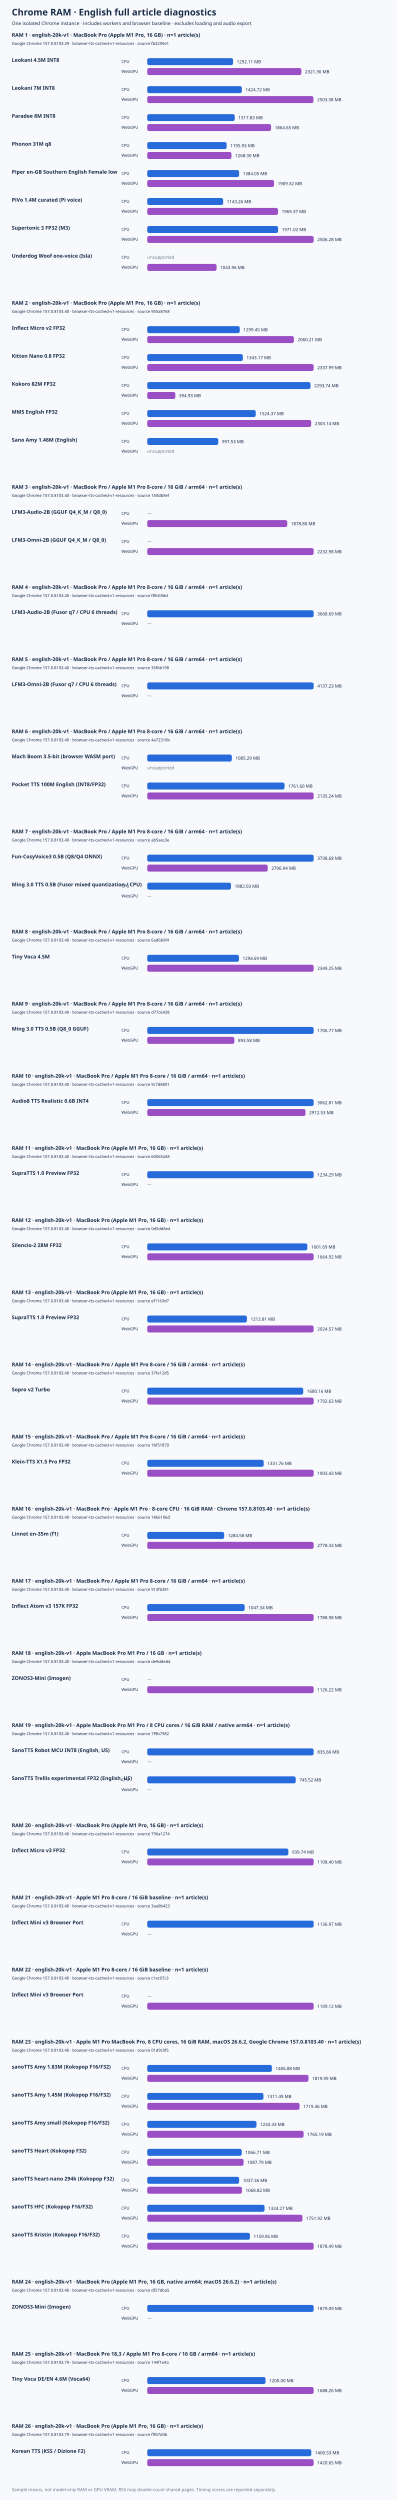
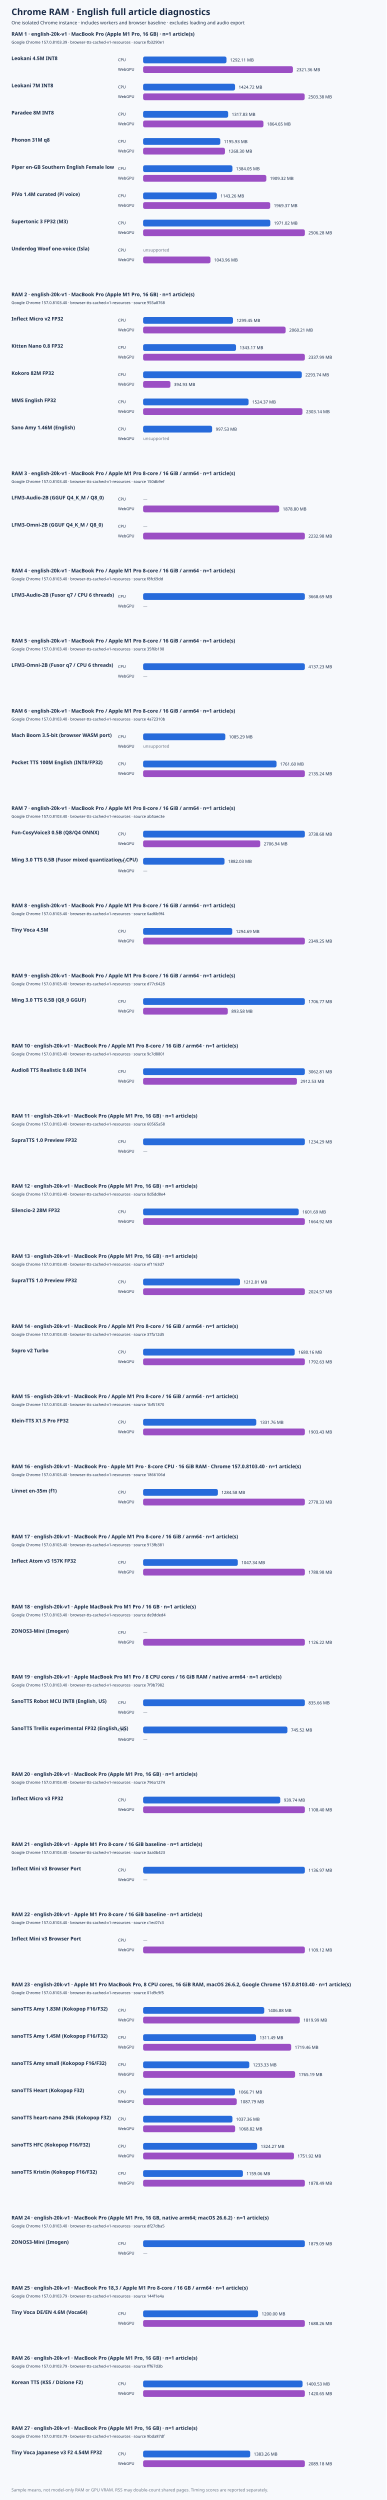
- <svg xmlns="http://www.w3.org/2000/svg" width="1080" height="6792" viewBox="0 0 1080 6792" role="img" aria-labelledby="title desc">
+ <svg xmlns="http://www.w3.org/2000/svg" width="1080" height="6988" viewBox="0 0 1080 6988" role="img" aria-labelledby="title desc">
  <rect width="100%" height="100%" fill="#f7f9fc" />
  <g font-family="system-ui,sans-serif" fill="#192b47">
    <text x="32" y="42" font-size="25" font-weight="700">Chrome RAM · English full article diagnostics</text>
    <text x="32" y="68" font-size="13">One isolated Chrome instance · includes workers and browser baseline · excludes loading and audio export</text>
    <text x="32" y="100" font-size="14" font-weight="700">RAM 1 · english-20k-v1 · MacBook Pro (Apple M1 Pro, 16 GB) · n=1 article(s)</text>
    <text x="32" y="122" font-size="11">Google Chrome 157.0.8103.39 · browser-tts-cached-v1-resources · source fb3290e1</text>
    <text x="32" y="168" font-size="14" font-weight="600">Leokani 4.5M INT8</text>
    <text x="330" y="171" font-size="11">CPU</text>
    <rect x="400" y="158" width="233.12" height="19" rx="5" fill="#276bdb" />
    <text x="643.12" y="172" font-size="12">1292.11 MB</text>
    <text x="330" y="198" font-size="11">WebGPU</text>
    <rect x="400" y="185" width="418.81" height="19" rx="5" fill="#9b4fc4" />
    <text x="828.81" y="199" font-size="12">2321.36 MB</text>
    <text x="32" y="244" font-size="14" font-weight="600">Leokani 7M INT8</text>
    <text x="330" y="247" font-size="11">CPU</text>
    <rect x="400" y="234" width="257.04" height="19" rx="5" fill="#276bdb" />
    <text x="667.04" y="248" font-size="12">1424.72 MB</text>
    <text x="330" y="274" font-size="11">WebGPU</text>
    <rect x="400" y="261" width="451.65" height="19" rx="5" fill="#9b4fc4" />
    <text x="861.65" y="275" font-size="12">2503.38 MB</text>
    <text x="32" y="320" font-size="14" font-weight="600">Paradee 8M INT8</text>
    <text x="330" y="323" font-size="11">CPU</text>
    <rect x="400" y="310" width="237.76" height="19" rx="5" fill="#276bdb" />
    <text x="647.76" y="324" font-size="12">1317.83 MB</text>
    <text x="330" y="350" font-size="11">WebGPU</text>
    <rect x="400" y="337" width="336.41" height="19" rx="5" fill="#9b4fc4" />
    <text x="746.41" y="351" font-size="12">1864.65 MB</text>
    <text x="32" y="396" font-size="14" font-weight="600">Phonon 31M q8</text>
    <text x="330" y="399" font-size="11">CPU</text>
    <rect x="400" y="386" width="215.77" height="19" rx="5" fill="#276bdb" />
    <text x="625.77" y="400" font-size="12">1195.93 MB</text>
    <text x="330" y="426" font-size="11">WebGPU</text>
    <rect x="400" y="413" width="228.82" height="19" rx="5" fill="#9b4fc4" />
    <text x="638.82" y="427" font-size="12">1268.30 MB</text>
    <text x="32" y="472" font-size="14" font-weight="600">Piper en-GB Southern English Female low</text>
    <text x="330" y="475" font-size="11">CPU</text>
    <rect x="400" y="462" width="249.71" height="19" rx="5" fill="#276bdb" />
    <text x="659.71" y="476" font-size="12">1384.05 MB</text>
    <text x="330" y="502" font-size="11">WebGPU</text>
    <rect x="400" y="489" width="344.47" height="19" rx="5" fill="#9b4fc4" />
    <text x="754.47" y="503" font-size="12">1909.32 MB</text>
    <text x="32" y="548" font-size="14" font-weight="600">PiVo 1.4M curated (Pi voice)</text>
    <text x="330" y="551" font-size="11">CPU</text>
    <rect x="400" y="538" width="206.26" height="19" rx="5" fill="#276bdb" />
    <text x="616.26" y="552" font-size="12">1143.26 MB</text>
    <text x="330" y="578" font-size="11">WebGPU</text>
    <rect x="400" y="565" width="355.31" height="19" rx="5" fill="#9b4fc4" />
    <text x="765.31" y="579" font-size="12">1969.37 MB</text>
    <text x="32" y="624" font-size="14" font-weight="600">Supertonic 3 FP32 (M3)</text>
    <text x="330" y="627" font-size="11">CPU</text>
    <rect x="400" y="614" width="355.60" height="19" rx="5" fill="#276bdb" />
    <text x="765.60" y="628" font-size="12">1971.02 MB</text>
    <text x="330" y="654" font-size="11">WebGPU</text>
    <rect x="400" y="641" width="452.17" height="19" rx="5" fill="#9b4fc4" />
    <text x="862.17" y="655" font-size="12">2506.28 MB</text>
    <text x="32" y="700" font-size="14" font-weight="600">Underdog Woof one-voice (Isla)</text>
    <text x="330" y="703" font-size="11">CPU</text>
    <text x="400" y="703" font-size="12" fill="#6c7686">unsupported</text>
    <text x="330" y="730" font-size="11">WebGPU</text>
    <rect x="400" y="717" width="188.35" height="19" rx="5" fill="#9b4fc4" />
    <text x="598.35" y="731" font-size="12">1043.96 MB</text>
    <text x="32" y="828" font-size="14" font-weight="700">RAM 2 · english-20k-v1 · MacBook Pro (Apple M1 Pro, 16 GB) · n=1 article(s)</text>
    <text x="32" y="850" font-size="11">Google Chrome 157.0.8103.40 · browser-tts-cached-v1-resources · source 955a8768</text>
    <text x="32" y="896" font-size="14" font-weight="600">Inflect Micro v2 FP32</text>
    <text x="330" y="899" font-size="11">CPU</text>
    <rect x="400" y="886" width="251.32" height="19" rx="5" fill="#276bdb" />
    <text x="661.32" y="900" font-size="12">1299.45 MB</text>
    <text x="330" y="926" font-size="11">WebGPU</text>
    <rect x="400" y="913" width="398.45" height="19" rx="5" fill="#9b4fc4" />
    <text x="808.45" y="927" font-size="12">2060.21 MB</text>
    <text x="32" y="972" font-size="14" font-weight="600">Kitten Nano 0.8 FP32</text>
    <text x="330" y="975" font-size="11">CPU</text>
    <rect x="400" y="962" width="259.77" height="19" rx="5" fill="#276bdb" />
    <text x="669.77" y="976" font-size="12">1343.17 MB</text>
    <text x="330" y="1002" font-size="11">WebGPU</text>
    <rect x="400" y="989" width="452.17" height="19" rx="5" fill="#9b4fc4" />
    <text x="862.17" y="1003" font-size="12">2337.99 MB</text>
    <text x="32" y="1048" font-size="14" font-weight="600">Kokoro 82M FP32</text>
    <text x="330" y="1051" font-size="11">CPU</text>
    <rect x="400" y="1038" width="443.61" height="19" rx="5" fill="#276bdb" />
    <text x="853.61" y="1052" font-size="12">2293.74 MB</text>
    <text x="330" y="1078" font-size="11">WebGPU</text>
    <rect x="400" y="1065" width="76.38" height="19" rx="5" fill="#9b4fc4" />
    <text x="486.38" y="1079" font-size="12">394.93 MB</text>
    <text x="32" y="1124" font-size="14" font-weight="600">MMS English FP32</text>
    <text x="330" y="1127" font-size="11">CPU</text>
    <rect x="400" y="1114" width="294.82" height="19" rx="5" fill="#276bdb" />
    <text x="704.82" y="1128" font-size="12">1524.37 MB</text>
    <text x="330" y="1154" font-size="11">WebGPU</text>
    <rect x="400" y="1141" width="445.43" height="19" rx="5" fill="#9b4fc4" />
    <text x="855.43" y="1155" font-size="12">2303.14 MB</text>
    <text x="32" y="1200" font-size="14" font-weight="600">Sano Amy 1.46M (English)</text>
    <text x="330" y="1203" font-size="11">CPU</text>
    <rect x="400" y="1190" width="192.92" height="19" rx="5" fill="#276bdb" />
    <text x="602.92" y="1204" font-size="12">997.53 MB</text>
    <text x="330" y="1230" font-size="11">WebGPU</text>
    <text x="400" y="1230" font-size="12" fill="#6c7686">unsupported</text>
    <text x="32" y="1328" font-size="14" font-weight="700">RAM 3 · english-20k-v1 · MacBook Pro / Apple M1 Pro 8-core / 16 GiB / arm64 · n=1 article(s)</text>
    <text x="32" y="1350" font-size="11">Google Chrome 157.0.8103.40 · browser-tts-cached-v1-resources · source 150db9ef</text>
    <text x="32" y="1396" font-size="14" font-weight="600">LFM3-Audio-2B (GGUF Q4_K_M / Q8_0)</text>
    <text x="330" y="1399" font-size="11">CPU</text>
    <text x="400" y="1399" font-size="12" fill="#6c7686">—</text>
    <text x="330" y="1426" font-size="11">WebGPU</text>
    <rect x="400" y="1413" width="380.45" height="19" rx="5" fill="#9b4fc4" />
    <text x="790.45" y="1427" font-size="12">1878.80 MB</text>
    <text x="32" y="1472" font-size="14" font-weight="600">LFM3-Omni-2B (GGUF Q4_K_M / Q8_0)</text>
    <text x="330" y="1475" font-size="11">CPU</text>
    <text x="400" y="1475" font-size="12" fill="#6c7686">—</text>
    <text x="330" y="1502" font-size="11">WebGPU</text>
    <rect x="400" y="1489" width="452.17" height="19" rx="5" fill="#9b4fc4" />
    <text x="862.17" y="1503" font-size="12">2232.98 MB</text>
    <text x="32" y="1600" font-size="14" font-weight="700">RAM 4 · english-20k-v1 · MacBook Pro / Apple M1 Pro 8-core / 16 GiB / arm64 · n=1 article(s)</text>
    <text x="32" y="1622" font-size="11">Google Chrome 157.0.8103.40 · browser-tts-cached-v1-resources · source f8fc69dd</text>
    <text x="32" y="1668" font-size="14" font-weight="600">LFM3-Audio-2B (Fusor q7 / CPU 6 threads)</text>
    <text x="330" y="1671" font-size="11">CPU</text>
    <rect x="400" y="1658" width="452.17" height="19" rx="5" fill="#276bdb" />
    <text x="862.17" y="1672" font-size="12">3668.69 MB</text>
    <text x="330" y="1698" font-size="11">WebGPU</text>
    <text x="400" y="1698" font-size="12" fill="#6c7686">—</text>
    <text x="32" y="1796" font-size="14" font-weight="700">RAM 5 · english-20k-v1 · MacBook Pro / Apple M1 Pro 8-core / 16 GiB / arm64 · n=1 article(s)</text>
    <text x="32" y="1818" font-size="11">Google Chrome 157.0.8103.40 · browser-tts-cached-v1-resources · source 35f6b198</text>
    <text x="32" y="1864" font-size="14" font-weight="600">LFM3-Omni-2B (Fusor q7 / CPU 6 threads)</text>
    <text x="330" y="1867" font-size="11">CPU</text>
    <rect x="400" y="1854" width="452.17" height="19" rx="5" fill="#276bdb" />
    <text x="862.17" y="1868" font-size="12">4137.23 MB</text>
    <text x="330" y="1894" font-size="11">WebGPU</text>
    <text x="400" y="1894" font-size="12" fill="#6c7686">—</text>
    <text x="32" y="1992" font-size="14" font-weight="700">RAM 6 · english-20k-v1 · MacBook Pro / Apple M1 Pro 8-core / 16 GiB / arm64 · n=1 article(s)</text>
    <text x="32" y="2014" font-size="11">Google Chrome 157.0.8103.40 · browser-tts-cached-v1-resources · source 4a72310b</text>
    <text x="32" y="2060" font-size="14" font-weight="600">Mach Boom 3.5-bit (browser WASM port)</text>
    <text x="330" y="2063" font-size="11">CPU</text>
    <rect x="400" y="2050" width="229.83" height="19" rx="5" fill="#276bdb" />
    <text x="639.83" y="2064" font-size="12">1085.29 MB</text>
    <text x="330" y="2090" font-size="11">WebGPU</text>
    <text x="400" y="2090" font-size="12" fill="#6c7686">unsupported</text>
    <text x="32" y="2136" font-size="14" font-weight="600">Pocket TTS 100M English (INT8/FP32)</text>
    <text x="330" y="2139" font-size="11">CPU</text>
    <rect x="400" y="2126" width="373.05" height="19" rx="5" fill="#276bdb" />
    <text x="783.05" y="2140" font-size="12">1761.60 MB</text>
    <text x="330" y="2166" font-size="11">WebGPU</text>
    <rect x="400" y="2153" width="452.17" height="19" rx="5" fill="#9b4fc4" />
    <text x="862.17" y="2167" font-size="12">2135.24 MB</text>
    <text x="32" y="2264" font-size="14" font-weight="700">RAM 7 · english-20k-v1 · MacBook Pro / Apple M1 Pro 8-core / 16 GiB / arm64 · n=1 article(s)</text>
    <text x="32" y="2286" font-size="11">Google Chrome 157.0.8103.40 · browser-tts-cached-v1-resources · source ab5aec3e</text>
    <text x="32" y="2332" font-size="14" font-weight="600">Fun-CosyVoice3 0.5B (Q8/Q4 ONNX)</text>
    <text x="330" y="2335" font-size="11">CPU</text>
    <rect x="400" y="2322" width="452.17" height="19" rx="5" fill="#276bdb" />
    <text x="862.17" y="2336" font-size="12">3738.68 MB</text>
    <text x="330" y="2362" font-size="11">WebGPU</text>
    <rect x="400" y="2349" width="327.39" height="19" rx="5" fill="#9b4fc4" />
    <text x="737.39" y="2363" font-size="12">2706.94 MB</text>
    <text x="32" y="2408" font-size="14" font-weight="600">Ming 3.0 TTS 0.5B (Fusor mixed quantization / CPU)</text>
    <text x="330" y="2411" font-size="11">CPU</text>
    <rect x="400" y="2398" width="227.62" height="19" rx="5" fill="#276bdb" />
    <text x="637.62" y="2412" font-size="12">1882.03 MB</text>
    <text x="330" y="2438" font-size="11">WebGPU</text>
    <text x="400" y="2438" font-size="12" fill="#6c7686">—</text>
    <text x="32" y="2536" font-size="14" font-weight="700">RAM 8 · english-20k-v1 · MacBook Pro / Apple M1 Pro 8-core / 16 GiB / arm64 · n=1 article(s)</text>
    <text x="32" y="2558" font-size="11">Google Chrome 157.0.8103.40 · browser-tts-cached-v1-resources · source 6ad6b9f4</text>
    <text x="32" y="2604" font-size="14" font-weight="600">Tiny Voca 4.5M</text>
    <text x="330" y="2607" font-size="11">CPU</text>
    <rect x="400" y="2594" width="249.20" height="19" rx="5" fill="#276bdb" />
    <text x="659.20" y="2608" font-size="12">1294.69 MB</text>
    <text x="330" y="2634" font-size="11">WebGPU</text>
    <rect x="400" y="2621" width="452.17" height="19" rx="5" fill="#9b4fc4" />
    <text x="862.17" y="2635" font-size="12">2349.25 MB</text>
    <text x="32" y="2732" font-size="14" font-weight="700">RAM 9 · english-20k-v1 · MacBook Pro / Apple M1 Pro 8-core / 16 GiB / arm64 · n=1 article(s)</text>
    <text x="32" y="2754" font-size="11">Google Chrome 157.0.8103.40 · browser-tts-cached-v1-resources · source d77c6428</text>
    <text x="32" y="2800" font-size="14" font-weight="600">Ming 3.0 TTS 0.5B (Q8_0 GGUF)</text>
    <text x="330" y="2803" font-size="11">CPU</text>
    <rect x="400" y="2790" width="452.17" height="19" rx="5" fill="#276bdb" />
    <text x="862.17" y="2804" font-size="12">1706.77 MB</text>
    <text x="330" y="2830" font-size="11">WebGPU</text>
    <rect x="400" y="2817" width="236.74" height="19" rx="5" fill="#9b4fc4" />
    <text x="646.74" y="2831" font-size="12">893.58 MB</text>
    <text x="32" y="2928" font-size="14" font-weight="700">RAM 10 · english-20k-v1 · MacBook Pro / Apple M1 Pro 8-core / 16 GiB / arm64 · n=1 article(s)</text>
    <text x="32" y="2950" font-size="11">Google Chrome 157.0.8103.40 · browser-tts-cached-v1-resources · source 9c7d8801</text>
    <text x="32" y="2996" font-size="14" font-weight="600">Audio8 TTS Realistic 0.6B INT4</text>
    <text x="330" y="2999" font-size="11">CPU</text>
    <rect x="400" y="2986" width="452.17" height="19" rx="5" fill="#276bdb" />
    <text x="862.17" y="3000" font-size="12">3062.81 MB</text>
    <text x="330" y="3026" font-size="11">WebGPU</text>
    <rect x="400" y="3013" width="429.99" height="19" rx="5" fill="#9b4fc4" />
    <text x="839.99" y="3027" font-size="12">2912.53 MB</text>
    <text x="32" y="3124" font-size="14" font-weight="700">RAM 11 · english-20k-v1 · MacBook Pro (Apple M1 Pro, 16 GB) · n=1 article(s)</text>
    <text x="32" y="3146" font-size="11">Google Chrome 157.0.8103.40 · browser-tts-cached-v1-resources · source 60565a58</text>
    <text x="32" y="3192" font-size="14" font-weight="600">SupraTTS 1.0 Preview FP32</text>
    <text x="330" y="3195" font-size="11">CPU</text>
    <rect x="400" y="3182" width="452.17" height="19" rx="5" fill="#276bdb" />
    <text x="862.17" y="3196" font-size="12">1234.29 MB</text>
    <text x="330" y="3222" font-size="11">WebGPU</text>
    <text x="400" y="3222" font-size="12" fill="#6c7686">—</text>
    <text x="32" y="3320" font-size="14" font-weight="700">RAM 12 · english-20k-v1 · MacBook Pro (Apple M1 Pro, 16 GB) · n=1 article(s)</text>
    <text x="32" y="3342" font-size="11">Google Chrome 157.0.8103.40 · browser-tts-cached-v1-resources · source 0d5dd8e4</text>
    <text x="32" y="3388" font-size="14" font-weight="600">Silencio-2 28M FP32</text>
    <text x="330" y="3391" font-size="11">CPU</text>
    <rect x="400" y="3378" width="435.00" height="19" rx="5" fill="#276bdb" />
    <text x="845.00" y="3392" font-size="12">1601.69 MB</text>
    <text x="330" y="3418" font-size="11">WebGPU</text>
    <rect x="400" y="3405" width="452.17" height="19" rx="5" fill="#9b4fc4" />
    <text x="862.17" y="3419" font-size="12">1664.92 MB</text>
    <text x="32" y="3516" font-size="14" font-weight="700">RAM 13 · english-20k-v1 · MacBook Pro (Apple M1 Pro, 16 GB) · n=1 article(s)</text>
    <text x="32" y="3538" font-size="11">Google Chrome 157.0.8103.40 · browser-tts-cached-v1-resources · source ef1163d7</text>
    <text x="32" y="3584" font-size="14" font-weight="600">SupraTTS 1.0 Preview FP32</text>
    <text x="330" y="3587" font-size="11">CPU</text>
    <rect x="400" y="3574" width="270.87" height="19" rx="5" fill="#276bdb" />
    <text x="680.87" y="3588" font-size="12">1212.81 MB</text>
    <text x="330" y="3614" font-size="11">WebGPU</text>
    <rect x="400" y="3601" width="452.17" height="19" rx="5" fill="#9b4fc4" />
    <text x="862.17" y="3615" font-size="12">2024.57 MB</text>
    <text x="32" y="3712" font-size="14" font-weight="700">RAM 14 · english-20k-v1 · MacBook Pro / Apple M1 Pro 8-core / 16 GiB / arm64 · n=1 article(s)</text>
    <text x="32" y="3734" font-size="11">Google Chrome 157.0.8103.40 · browser-tts-cached-v1-resources · source 37fa12d5</text>
    <text x="32" y="3780" font-size="14" font-weight="600">Sopro v2 Turbo</text>
    <text x="330" y="3783" font-size="11">CPU</text>
    <rect x="400" y="3770" width="423.80" height="19" rx="5" fill="#276bdb" />
    <text x="833.80" y="3784" font-size="12">1680.16 MB</text>
    <text x="330" y="3810" font-size="11">WebGPU</text>
    <rect x="400" y="3797" width="452.17" height="19" rx="5" fill="#9b4fc4" />
    <text x="862.17" y="3811" font-size="12">1792.63 MB</text>
    <text x="32" y="3908" font-size="14" font-weight="700">RAM 15 · english-20k-v1 · MacBook Pro / Apple M1 Pro 8-core / 16 GiB / arm64 · n=1 article(s)</text>
    <text x="32" y="3930" font-size="11">Google Chrome 157.0.8103.40 · browser-tts-cached-v1-resources · source 1bf51870</text>
    <text x="32" y="3976" font-size="14" font-weight="600">Klein-TTS X1.5 Pro FP32</text>
    <text x="330" y="3979" font-size="11">CPU</text>
    <rect x="400" y="3966" width="316.37" height="19" rx="5" fill="#276bdb" />
    <text x="726.37" y="3980" font-size="12">1331.76 MB</text>
    <text x="330" y="4006" font-size="11">WebGPU</text>
    <rect x="400" y="3993" width="452.17" height="19" rx="5" fill="#9b4fc4" />
    <text x="862.17" y="4007" font-size="12">1903.43 MB</text>
    <text x="32" y="4104" font-size="14" font-weight="700">RAM 16 · english-20k-v1 · MacBook Pro · Apple M1 Pro · 8-core CPU · 16 GiB RAM · Chrome 157.0.8103.40 · n=1 article(s)</text>
    <text x="32" y="4126" font-size="11">Google Chrome 157.0.8103.40 · browser-tts-cached-v1-resources · source 1866106d</text>
    <text x="32" y="4172" font-size="14" font-weight="600">Linnet en-35m (f1)</text>
    <text x="330" y="4175" font-size="11">CPU</text>
    <rect x="400" y="4162" width="209.07" height="19" rx="5" fill="#276bdb" />
    <text x="619.07" y="4176" font-size="12">1284.58 MB</text>
    <text x="330" y="4202" font-size="11">WebGPU</text>
    <rect x="400" y="4189" width="452.17" height="19" rx="5" fill="#9b4fc4" />
    <text x="862.17" y="4203" font-size="12">2778.33 MB</text>
    <text x="32" y="4300" font-size="14" font-weight="700">RAM 17 · english-20k-v1 · MacBook Pro / Apple M1 Pro 8-core / 16 GiB / arm64 · n=1 article(s)</text>
    <text x="32" y="4322" font-size="11">Google Chrome 157.0.8103.40 · browser-tts-cached-v1-resources · source 913fb381</text>
    <text x="32" y="4368" font-size="14" font-weight="600">Inflect Atom v3 157K FP32</text>
    <text x="330" y="4371" font-size="11">CPU</text>
    <rect x="400" y="4358" width="264.72" height="19" rx="5" fill="#276bdb" />
    <text x="674.72" y="4372" font-size="12">1047.34 MB</text>
    <text x="330" y="4398" font-size="11">WebGPU</text>
    <rect x="400" y="4385" width="452.17" height="19" rx="5" fill="#9b4fc4" />
    <text x="862.17" y="4399" font-size="12">1788.98 MB</text>
    <text x="32" y="4496" font-size="14" font-weight="700">RAM 18 · english-20k-v1 · Apple MacBook Pro M1 Pro / 16 GB · n=1 article(s)</text>
    <text x="32" y="4518" font-size="11">Google Chrome 157.0.8103.40 · browser-tts-cached-v1-resources · source de9dded4</text>
    <text x="32" y="4564" font-size="14" font-weight="600">ZONOS3-Mini (Imogen)</text>
    <text x="330" y="4567" font-size="11">CPU</text>
    <text x="400" y="4567" font-size="12" fill="#6c7686">—</text>
    <text x="330" y="4594" font-size="11">WebGPU</text>
    <rect x="400" y="4581" width="452.17" height="19" rx="5" fill="#9b4fc4" />
    <text x="862.17" y="4595" font-size="12">1126.22 MB</text>
    <text x="32" y="4692" font-size="14" font-weight="700">RAM 19 · english-20k-v1 · Apple MacBook Pro M1 Pro / 8 CPU cores / 16 GiB RAM / native arm64 · n=1 article(s)</text>
    <text x="32" y="4714" font-size="11">Google Chrome 157.0.8103.40 · browser-tts-cached-v1-resources · source 7f9b7982</text>
    <text x="32" y="4760" font-size="14" font-weight="600">SanoTTS Robot MCU INT8 (English, US)</text>
    <text x="330" y="4763" font-size="11">CPU</text>
    <rect x="400" y="4750" width="452.17" height="19" rx="5" fill="#276bdb" />
    <text x="862.17" y="4764" font-size="12">835.66 MB</text>
    <text x="330" y="4790" font-size="11">WebGPU</text>
    <text x="400" y="4790" font-size="12" fill="#6c7686">—</text>
    <text x="32" y="4836" font-size="14" font-weight="600">SanoTTS Trellis experimental FP32 (English, US)</text>
    <text x="330" y="4839" font-size="11">CPU</text>
    <rect x="400" y="4826" width="403.40" height="19" rx="5" fill="#276bdb" />
    <text x="813.40" y="4840" font-size="12">745.52 MB</text>
    <text x="330" y="4866" font-size="11">WebGPU</text>
    <text x="400" y="4866" font-size="12" fill="#6c7686">—</text>
    <text x="32" y="4964" font-size="14" font-weight="700">RAM 20 · english-20k-v1 · MacBook Pro (Apple M1 Pro, 16 GB) · n=1 article(s)</text>
    <text x="32" y="4986" font-size="11">Google Chrome 157.0.8103.40 · browser-tts-cached-v1-resources · source 796a1274</text>
    <text x="32" y="5032" font-size="14" font-weight="600">Inflect Micro v3 FP32</text>
    <text x="330" y="5035" font-size="11">CPU</text>
    <rect x="400" y="5022" width="383.37" height="19" rx="5" fill="#276bdb" />
    <text x="793.37" y="5036" font-size="12">939.74 MB</text>
    <text x="330" y="5062" font-size="11">WebGPU</text>
    <rect x="400" y="5049" width="452.17" height="19" rx="5" fill="#9b4fc4" />
    <text x="862.17" y="5063" font-size="12">1108.40 MB</text>
    <text x="32" y="5160" font-size="14" font-weight="700">RAM 21 · english-20k-v1 · Apple M1 Pro 8-core / 16 GiB baseline · n=1 article(s)</text>
    <text x="32" y="5182" font-size="11">Google Chrome 157.0.8103.40 · browser-tts-cached-v1-resources · source 3aa0b423</text>
    <text x="32" y="5228" font-size="14" font-weight="600">Inflect Mini v3 Browser Port</text>
    <text x="330" y="5231" font-size="11">CPU</text>
    <rect x="400" y="5218" width="452.17" height="19" rx="5" fill="#276bdb" />
    <text x="862.17" y="5232" font-size="12">1136.97 MB</text>
    <text x="330" y="5258" font-size="11">WebGPU</text>
    <text x="400" y="5258" font-size="12" fill="#6c7686">—</text>
    <text x="32" y="5356" font-size="14" font-weight="700">RAM 22 · english-20k-v1 · Apple M1 Pro 8-core / 16 GiB baseline · n=1 article(s)</text>
    <text x="32" y="5378" font-size="11">Google Chrome 157.0.8103.40 · browser-tts-cached-v1-resources · source c1ec07c3</text>
    <text x="32" y="5424" font-size="14" font-weight="600">Inflect Mini v3 Browser Port</text>
    <text x="330" y="5427" font-size="11">CPU</text>
    <text x="400" y="5427" font-size="12" fill="#6c7686">—</text>
    <text x="330" y="5454" font-size="11">WebGPU</text>
    <rect x="400" y="5441" width="452.17" height="19" rx="5" fill="#9b4fc4" />
    <text x="862.17" y="5455" font-size="12">1109.12 MB</text>
    <text x="32" y="5552" font-size="14" font-weight="700">RAM 23 · english-20k-v1 · Apple M1 Pro MacBook Pro, 8 CPU cores, 16 GiB RAM, macOS 26.6.2, Google Chrome 157.0.8103.40 · n=1 article(s)</text>
    <text x="32" y="5574" font-size="11">Google Chrome 157.0.8103.40 · browser-tts-cached-v1-resources · source 01d9c9f5</text>
    <text x="32" y="5620" font-size="14" font-weight="600">sanoTTS Amy 1.83M (Kokopop F16/F32)</text>
    <text x="330" y="5623" font-size="11">CPU</text>
    <rect x="400" y="5610" width="338.65" height="19" rx="5" fill="#276bdb" />
    <text x="748.65" y="5624" font-size="12">1406.88 MB</text>
    <text x="330" y="5650" font-size="11">WebGPU</text>
    <rect x="400" y="5637" width="438.09" height="19" rx="5" fill="#9b4fc4" />
    <text x="848.09" y="5651" font-size="12">1819.99 MB</text>
    <text x="32" y="5696" font-size="14" font-weight="600">sanoTTS Amy 1.45M (Kokopop F16/F32)</text>
    <text x="330" y="5699" font-size="11">CPU</text>
    <rect x="400" y="5686" width="315.69" height="19" rx="5" fill="#276bdb" />
    <text x="725.69" y="5700" font-size="12">1311.49 MB</text>
    <text x="330" y="5726" font-size="11">WebGPU</text>
    <rect x="400" y="5713" width="413.89" height="19" rx="5" fill="#9b4fc4" />
    <text x="823.89" y="5727" font-size="12">1719.46 MB</text>
    <text x="32" y="5772" font-size="14" font-weight="600">sanoTTS Amy small (Kokopop F16/F32)</text>
    <text x="330" y="5775" font-size="11">CPU</text>
    <rect x="400" y="5762" width="296.88" height="19" rx="5" fill="#276bdb" />
    <text x="706.88" y="5776" font-size="12">1233.33 MB</text>
    <text x="330" y="5802" font-size="11">WebGPU</text>
    <rect x="400" y="5789" width="424.90" height="19" rx="5" fill="#9b4fc4" />
    <text x="834.90" y="5803" font-size="12">1765.19 MB</text>
    <text x="32" y="5848" font-size="14" font-weight="600">sanoTTS Heart (Kokopop F32)</text>
    <text x="330" y="5851" font-size="11">CPU</text>
    <rect x="400" y="5838" width="256.77" height="19" rx="5" fill="#276bdb" />
    <text x="666.77" y="5852" font-size="12">1066.71 MB</text>
    <text x="330" y="5878" font-size="11">WebGPU</text>
    <rect x="400" y="5865" width="261.84" height="19" rx="5" fill="#9b4fc4" />
    <text x="671.84" y="5879" font-size="12">1087.79 MB</text>
    <text x="32" y="5924" font-size="14" font-weight="600">sanoTTS heart-nano 294k (Kokopop F32)</text>
    <text x="330" y="5927" font-size="11">CPU</text>
    <rect x="400" y="5914" width="249.70" height="19" rx="5" fill="#276bdb" />
    <text x="659.70" y="5928" font-size="12">1037.36 MB</text>
    <text x="330" y="5954" font-size="11">WebGPU</text>
    <rect x="400" y="5941" width="257.28" height="19" rx="5" fill="#9b4fc4" />
    <text x="667.28" y="5955" font-size="12">1068.82 MB</text>
    <text x="32" y="6000" font-size="14" font-weight="600">sanoTTS HFC (Kokopop F16/F32)</text>
    <text x="330" y="6003" font-size="11">CPU</text>
    <rect x="400" y="5990" width="318.77" height="19" rx="5" fill="#276bdb" />
    <text x="728.77" y="6004" font-size="12">1324.27 MB</text>
    <text x="330" y="6030" font-size="11">WebGPU</text>
    <rect x="400" y="6017" width="421.71" height="19" rx="5" fill="#9b4fc4" />
    <text x="831.71" y="6031" font-size="12">1751.92 MB</text>
    <text x="32" y="6076" font-size="14" font-weight="600">sanoTTS Kristin (Kokopop F16/F32)</text>
    <text x="330" y="6079" font-size="11">CPU</text>
    <rect x="400" y="6066" width="279.00" height="19" rx="5" fill="#276bdb" />
    <text x="689.00" y="6080" font-size="12">1159.06 MB</text>
    <text x="330" y="6106" font-size="11">WebGPU</text>
    <rect x="400" y="6093" width="452.17" height="19" rx="5" fill="#9b4fc4" />
    <text x="862.17" y="6107" font-size="12">1878.49 MB</text>
    <text x="32" y="6204" font-size="14" font-weight="700">RAM 24 · english-20k-v1 · MacBook Pro (Apple M1 Pro, 16 GB, native arm64; macOS 26.6.2) · n=1 article(s)</text>
    <text x="32" y="6226" font-size="11">Google Chrome 157.0.8103.40 · browser-tts-cached-v1-resources · source df27dba5</text>
    <text x="32" y="6272" font-size="14" font-weight="600">ZONOS3-Mini (Imogen)</text>
    <text x="330" y="6275" font-size="11">CPU</text>
    <rect x="400" y="6262" width="452.17" height="19" rx="5" fill="#276bdb" />
    <text x="862.17" y="6276" font-size="12">1879.09 MB</text>
    <text x="330" y="6302" font-size="11">WebGPU</text>
    <text x="400" y="6302" font-size="12" fill="#6c7686">—</text>
    <text x="32" y="6400" font-size="14" font-weight="700">RAM 25 · english-20k-v1 · MacBook Pro 18,3 / Apple M1 Pro 8-core / 16 GB / arm64 · n=1 article(s)</text>
    <text x="32" y="6422" font-size="11">Google Chrome 157.0.8103.79 · browser-tts-cached-v1-resources · source 144f1e4a</text>
    <text x="32" y="6468" font-size="14" font-weight="600">Tiny Voca DE/EN 4.6M (Voca64)</text>
    <text x="330" y="6471" font-size="11">CPU</text>
    <rect x="400" y="6458" width="321.40" height="19" rx="5" fill="#276bdb" />
    <text x="731.40" y="6472" font-size="12">1200.00 MB</text>
    <text x="330" y="6498" font-size="11">WebGPU</text>
    <rect x="400" y="6485" width="452.17" height="19" rx="5" fill="#9b4fc4" />
    <text x="862.17" y="6499" font-size="12">1688.26 MB</text>
    <text x="32" y="6596" font-size="14" font-weight="700">RAM 26 · english-20k-v1 · MacBook Pro (Apple M1 Pro, 16 GB) · n=1 article(s)</text>
    <text x="32" y="6618" font-size="11">Google Chrome 157.0.8103.79 · browser-tts-cached-v1-resources · source fff67d3b</text>
    <text x="32" y="6664" font-size="14" font-weight="600">Korean TTS (KSS / Dizione F2)</text>
    <text x="330" y="6667" font-size="11">CPU</text>
    <rect x="400" y="6654" width="445.77" height="19" rx="5" fill="#276bdb" />
    <text x="855.77" y="6668" font-size="12">1400.53 MB</text>
    <text x="330" y="6694" font-size="11">WebGPU</text>
    <rect x="400" y="6681" width="452.17" height="19" rx="5" fill="#9b4fc4" />
    <text x="862.17" y="6695" font-size="12">1420.65 MB</text>
-     <text x="32" y="6768" font-size="12" fill="#6c7686">Sample means, not model-only RAM or GPU VRAM. RSS may double-count shared pages. Timing scores are reported separately.</text>
+     <text x="32" y="6792" font-size="14" font-weight="700">RAM 27 · english-20k-v1 · MacBook Pro (Apple M1 Pro, 16 GB) · n=1 article(s)</text>
+     <text x="32" y="6814" font-size="11">Google Chrome 157.0.8103.79 · browser-tts-cached-v1-resources · source 9bda87df</text>
+     <text x="32" y="6860" font-size="14" font-weight="600">Tiny Voca Japanese v3 F2 4.54M FP32</text>
+     <text x="330" y="6863" font-size="11">CPU</text>
+     <rect x="400" y="6850" width="299.39" height="19" rx="5" fill="#276bdb" />
+     <text x="709.39" y="6864" font-size="12">1383.26 MB</text>
+     <text x="330" y="6890" font-size="11">WebGPU</text>
+     <rect x="400" y="6877" width="452.17" height="19" rx="5" fill="#9b4fc4" />
+     <text x="862.17" y="6891" font-size="12">2089.18 MB</text>
+     <text x="32" y="6964" font-size="12" fill="#6c7686">Sample means, not model-only RAM or GPU VRAM. RSS may double-count shared pages. Timing scores are reported separately.</text>
  </g>
</svg>
